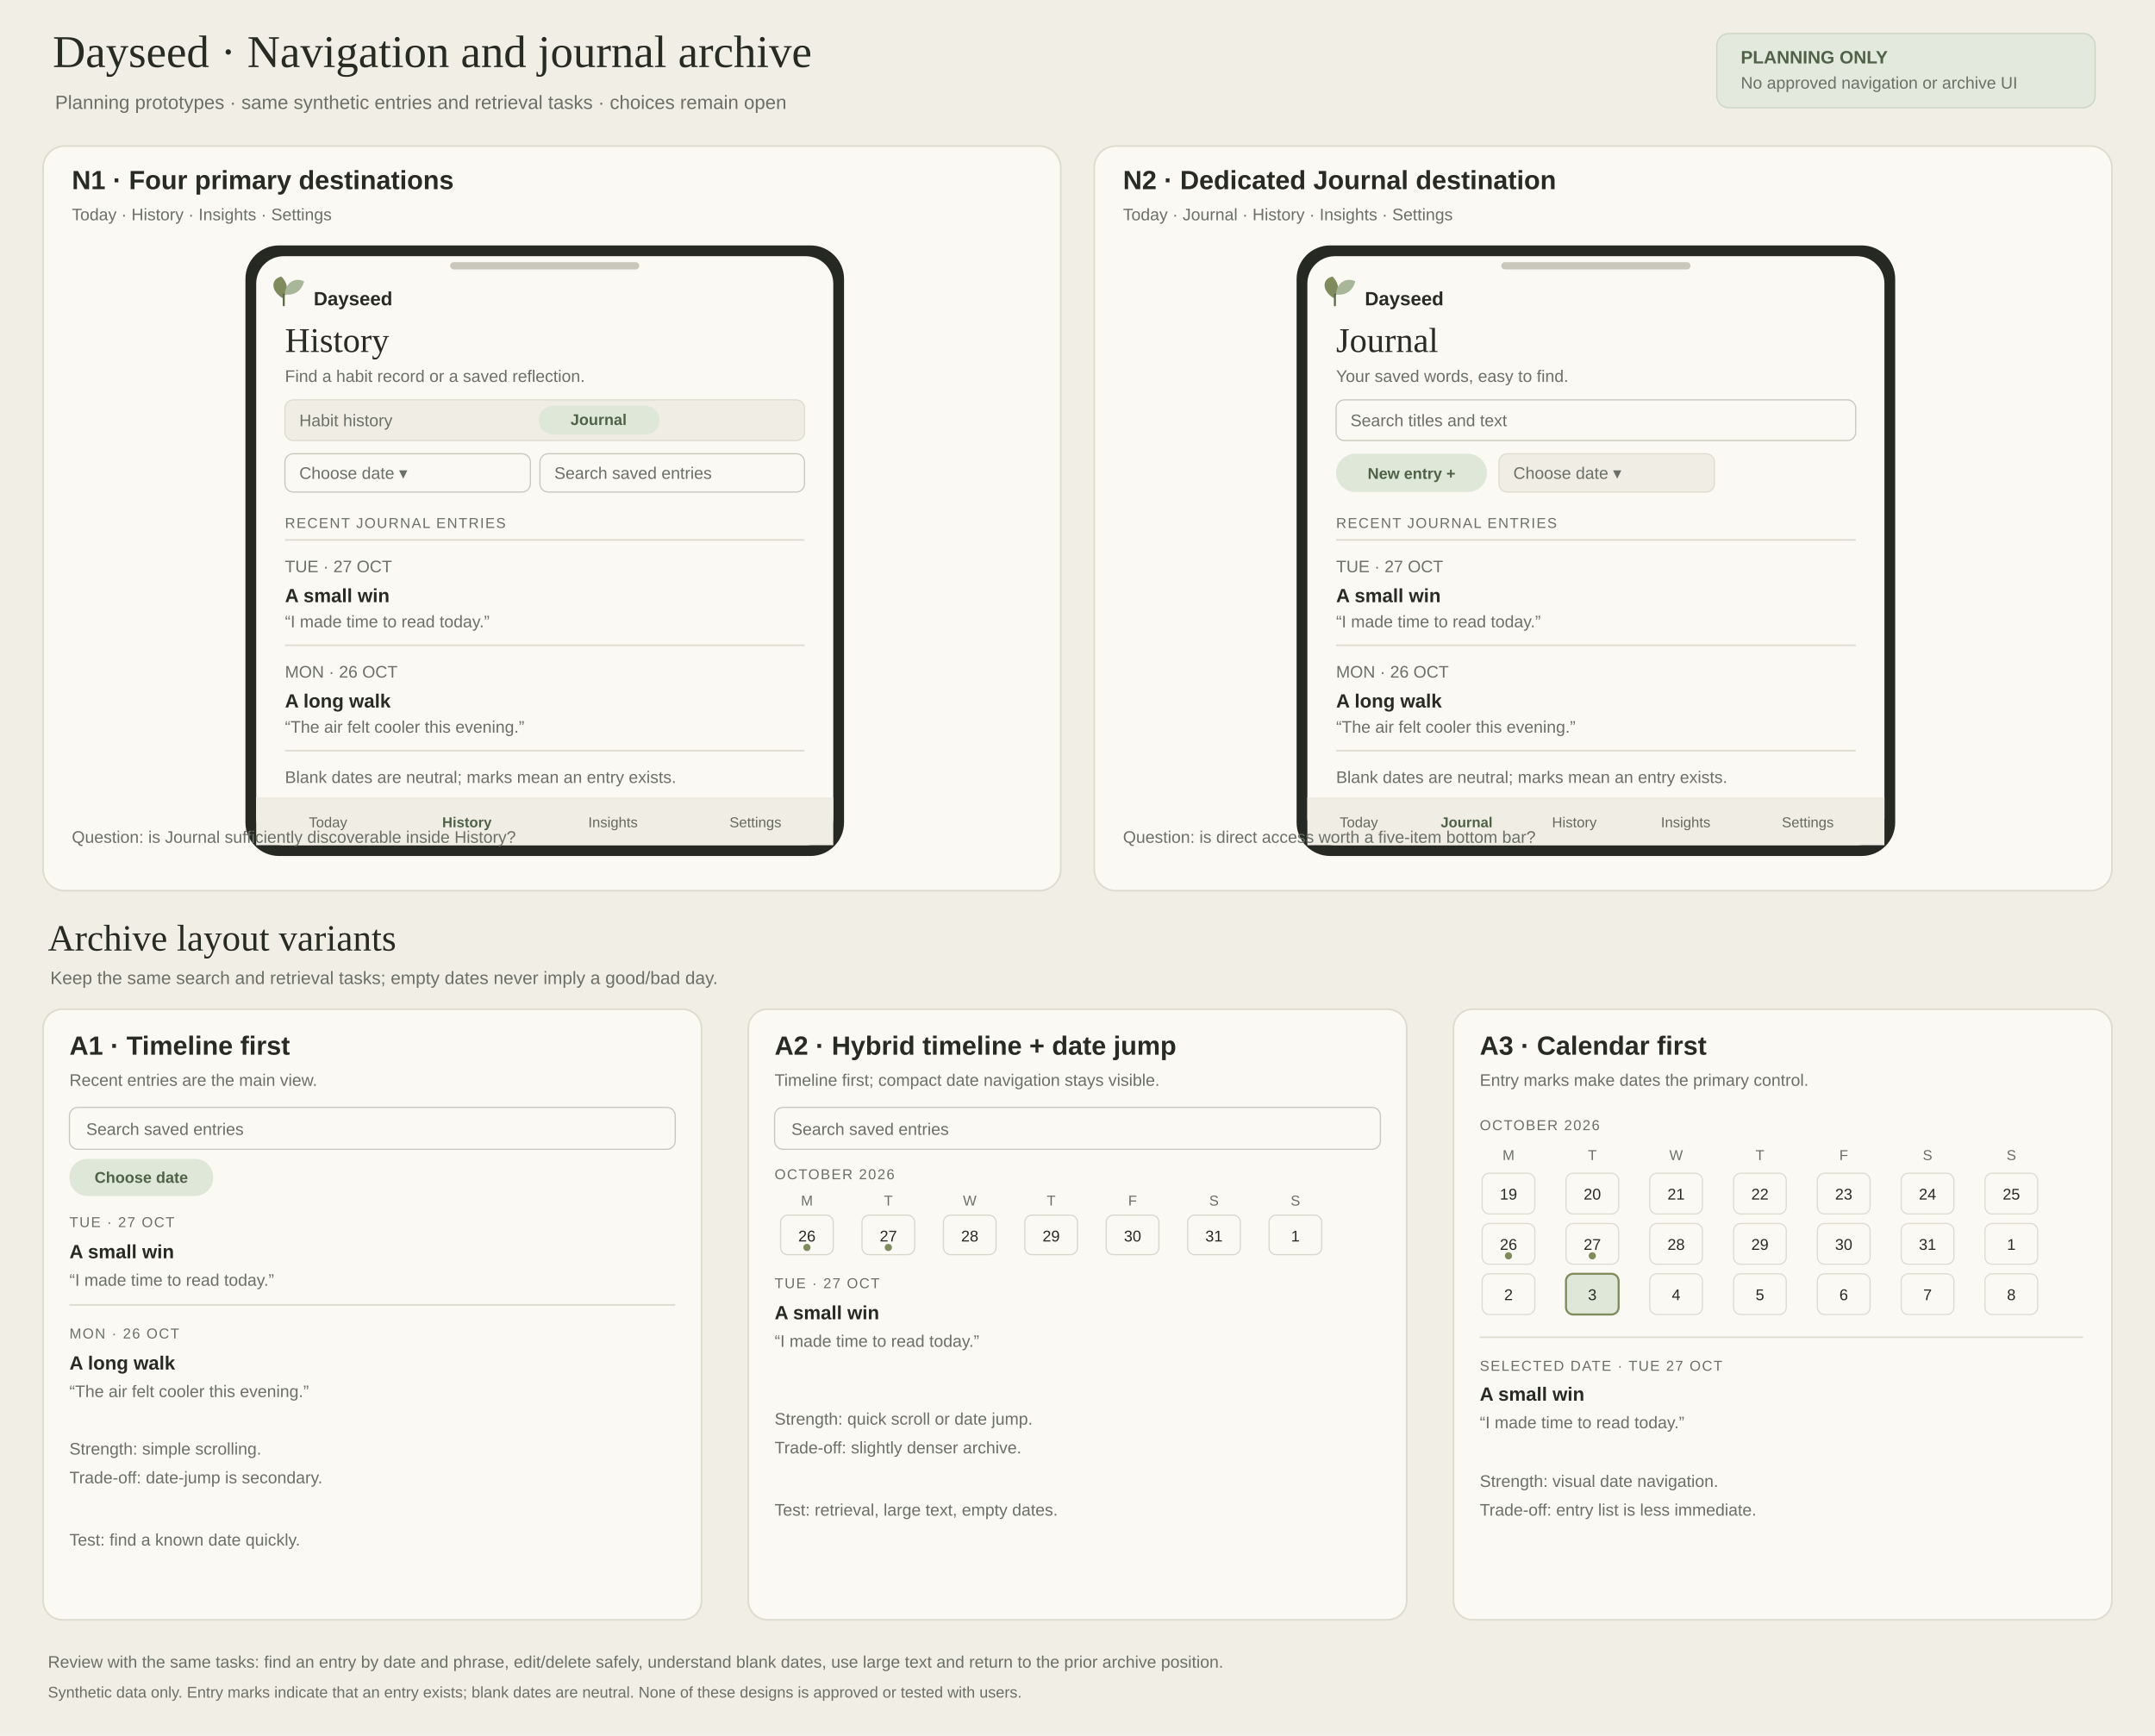
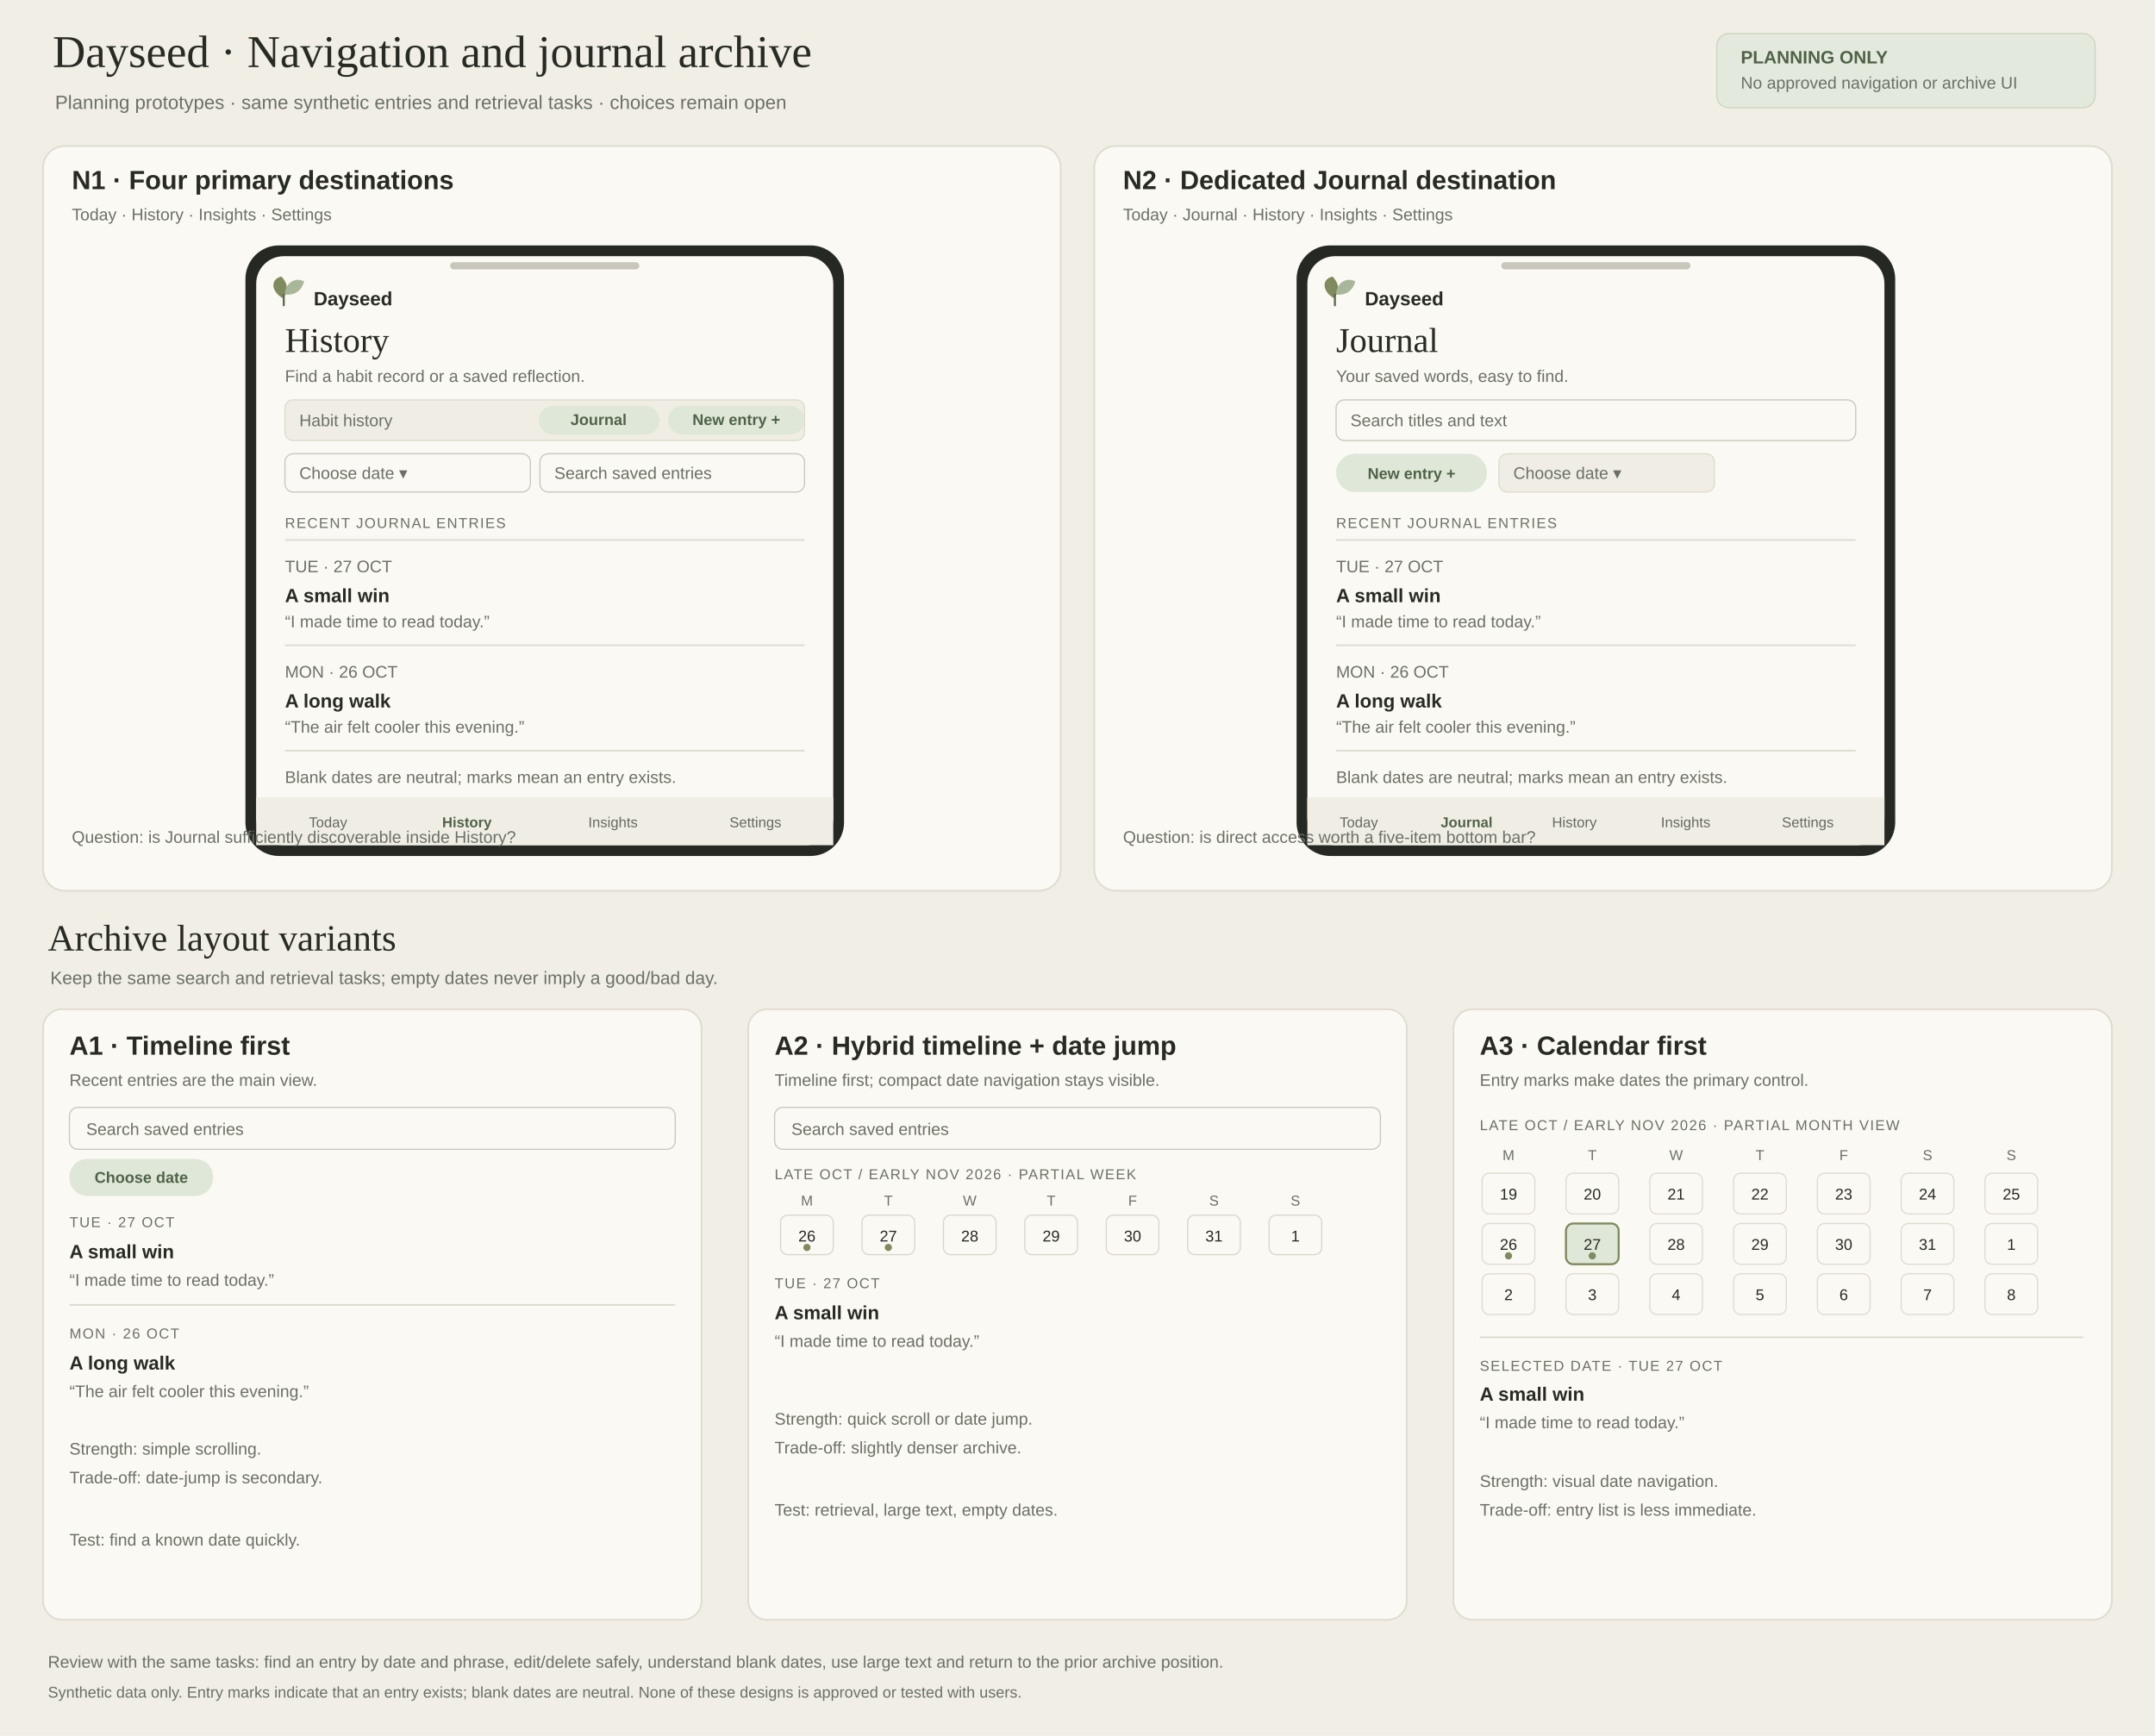
<svg xmlns="http://www.w3.org/2000/svg" width="1800" height="1450" viewBox="0 0 1800 1450" role="img" aria-labelledby="title desc">
  <defs>
    <style>
      .ink{fill:#282a24}.muted{fill:#6b7066}.soft{fill:#92948a}.paper{fill:#fbf9f3}.sage{fill:#e0e7d9}.sageInk{fill:#4f6248}.terra{fill:#b86f56}.rule{stroke:#dedbd0;stroke-width:1.4}.title{font-family:Georgia,'Times New Roman',serif;font-size:38px;fill:#282a24}.heading{font-family:Arial,sans-serif;font-size:22px;font-weight:700;fill:#282a24}.body{font-family:Arial,sans-serif;font-size:17px;fill:#282a24}.small{font-family:Arial,sans-serif;font-size:14px;fill:#6b7066}.micro{font-family:Arial,sans-serif;font-size:12px;fill:#6b7066;letter-spacing:1px}.nav{font-family:Arial,sans-serif;font-size:12px;fill:#65695e}.button{font-family:Arial,sans-serif;font-size:13px;font-weight:700;fill:#4f6248}.panel{fill:#fbf9f3;stroke:#dedbd0;stroke-width:1.4}
    </style>
    <g id="seed">
      <path d="M0 10 C-10 4 -10 -6 -1 -8 C5 -2 5 5 0 10Z" fill="#7f8a5d" />
      <path d="M2 7 C2 -2 10 -8 18 -4 C16 4 10 8 2 7Z" fill="#a8b79a" />
      <path d="M1 7 L1 16" stroke="#5d6b4b" stroke-width="1.7" stroke-linecap="round" />
    </g>
  </defs>
  <rect width="1800" height="1450" fill="#f1eee5" />
  <text x="44" y="56" class="title">Dayseed · Navigation and journal archive</text>
  <text x="46" y="91" class="small" style="font-size:16px">Planning prototypes · same synthetic entries and retrieval tasks · choices remain open</text>
  <rect x="1434" y="28" width="316" height="62" rx="10" fill="#e3e9dc" stroke="#cbd5c2" />
  <text x="1454" y="53" class="body" style="font-size:15px;font-weight:700;fill:#4f6248">PLANNING ONLY</text>
  <text x="1454" y="74" class="small">No approved navigation or archive UI</text>
  <rect x="36" y="122" width="850" height="622" rx="18" class="panel" />
  <text x="60" y="158" class="heading">N1 · Four primary destinations</text>
  <text x="60" y="184" class="small">Today · History · Insights · Settings</text>
  <rect x="205" y="205" width="500" height="510" rx="28" fill="#262923" />
  <rect x="214" y="214" width="482" height="492" rx="23" fill="#fbf9f3" />
  <rect x="376" y="219" width="158" height="6" rx="3" fill="#c9c6bb" />
  <use href="#seed" x="236" y="239" />
  <text x="262" y="255" class="body" style="font-size:16px;font-weight:700">Dayseed</text>
  <text x="238" y="294" class="title" style="font-size:29px">History</text>
  <text x="238" y="319" class="small">Find a habit record or a saved reflection.</text>
  <rect x="238" y="334" width="434" height="34" rx="7" fill="#f0eee4" stroke="#dedbd0" />
  <text x="250" y="356" class="small">Habit history</text>
  <rect x="450" y="339" width="101" height="24" rx="12" fill="#dfe7d8" />
  <text x="500" y="355" text-anchor="middle" class="button">Journal</text>
+   <rect x="558" y="339" width="114" height="24" rx="12" fill="#dfe7d8" />
+   <text x="615" y="355" text-anchor="middle" class="button">New entry +</text>
  <rect x="238" y="379" width="205" height="32" rx="7" fill="#fbf9f3" stroke="#c9c8bd" />
  <text x="250" y="400" class="small">Choose date ▾</text>
  <rect x="451" y="379" width="221" height="32" rx="7" fill="#fbf9f3" stroke="#c9c8bd" />
  <text x="463" y="400" class="small">Search saved entries</text>
  <text x="238" y="441" class="micro">RECENT JOURNAL ENTRIES</text>
  <line x1="238" y1="451" x2="672" y2="451" class="rule" />
  <text x="238" y="478" class="small">TUE · 27 OCT</text>
  <text x="238" y="503" class="body" style="font-size:16px;font-weight:700">A small win</text>
  <text x="238" y="524" class="small">“I made time to read today.”</text>
  <line x1="238" y1="539" x2="672" y2="539" class="rule" />
  <text x="238" y="566" class="small">MON · 26 OCT</text>
  <text x="238" y="591" class="body" style="font-size:16px;font-weight:700">A long walk</text>
  <text x="238" y="612" class="small">“The air felt cooler this evening.”</text>
  <line x1="238" y1="627" x2="672" y2="627" class="rule" />
  <text x="238" y="654" class="small">Blank dates are neutral; marks mean an entry exists.</text>
  <rect x="214" y="666" width="482" height="40" fill="#f0eee4" />
  <text x="274" y="691" text-anchor="middle" class="nav">Today</text>
  <text x="390" y="691" text-anchor="middle" class="nav" style="font-weight:700;fill:#4f6248">History</text>
  <text x="512" y="691" text-anchor="middle" class="nav">Insights</text>
  <text x="631" y="691" text-anchor="middle" class="nav">Settings</text>
  <text x="60" y="704" class="small">Question: is Journal sufficiently discoverable inside History?</text>
  <rect x="914" y="122" width="850" height="622" rx="18" class="panel" />
  <text x="938" y="158" class="heading">N2 · Dedicated Journal destination</text>
  <text x="938" y="184" class="small">Today · Journal · History · Insights · Settings</text>
  <rect x="1083" y="205" width="500" height="510" rx="28" fill="#262923" />
  <rect x="1092" y="214" width="482" height="492" rx="23" fill="#fbf9f3" />
  <rect x="1254" y="219" width="158" height="6" rx="3" fill="#c9c6bb" />
  <use href="#seed" x="1114" y="239" />
  <text x="1140" y="255" class="body" style="font-size:16px;font-weight:700">Dayseed</text>
  <text x="1116" y="294" class="title" style="font-size:29px">Journal</text>
  <text x="1116" y="319" class="small">Your saved words, easy to find.</text>
  <rect x="1116" y="334" width="434" height="34" rx="7" fill="#fbf9f3" stroke="#c9c8bd" />
  <text x="1128" y="356" class="small">Search titles and text</text>
  <rect x="1116" y="379" width="126" height="32" rx="16" fill="#dfe7d8" />
  <text x="1179" y="400" text-anchor="middle" class="button">New entry +</text>
  <rect x="1252" y="379" width="180" height="32" rx="7" fill="#f0eee4" stroke="#dedbd0" />
  <text x="1264" y="400" class="small">Choose date ▾</text>
  <text x="1116" y="441" class="micro">RECENT JOURNAL ENTRIES</text>
  <line x1="1116" y1="451" x2="1550" y2="451" class="rule" />
  <text x="1116" y="478" class="small">TUE · 27 OCT</text>
  <text x="1116" y="503" class="body" style="font-size:16px;font-weight:700">A small win</text>
  <text x="1116" y="524" class="small">“I made time to read today.”</text>
  <line x1="1116" y1="539" x2="1550" y2="539" class="rule" />
  <text x="1116" y="566" class="small">MON · 26 OCT</text>
  <text x="1116" y="591" class="body" style="font-size:16px;font-weight:700">A long walk</text>
  <text x="1116" y="612" class="small">“The air felt cooler this evening.”</text>
  <line x1="1116" y1="627" x2="1550" y2="627" class="rule" />
  <text x="1116" y="654" class="small">Blank dates are neutral; marks mean an entry exists.</text>
  <rect x="1092" y="666" width="482" height="40" fill="#f0eee4" />
  <text x="1135" y="691" text-anchor="middle" class="nav">Today</text>
  <text x="1225" y="691" text-anchor="middle" class="nav" style="font-weight:700;fill:#4f6248">Journal</text>
  <text x="1315" y="691" text-anchor="middle" class="nav">History</text>
  <text x="1408" y="691" text-anchor="middle" class="nav">Insights</text>
  <text x="1510" y="691" text-anchor="middle" class="nav">Settings</text>
  <text x="938" y="704" class="small">Question: is direct access worth a five-item bottom bar?</text>
  <text x="40" y="794" class="title" style="font-size:31px">Archive layout variants</text>
  <text x="42" y="822" class="small" style="font-size:15px">Keep the same search and retrieval tasks; empty dates never imply a good/bad day.</text>
  <rect x="36" y="843" width="550" height="510" rx="16" class="panel" />
  <text x="58" y="881" class="heading">A1 · Timeline first</text>
  <text x="58" y="907" class="small">Recent entries are the main view.</text>
  <rect x="58" y="925" width="506" height="35" rx="7" fill="#fbf9f3" stroke="#c9c8bd" />
  <text x="72" y="948" class="small">Search saved entries</text>
  <rect x="58" y="968" width="120" height="31" rx="15" fill="#dfe7d8" />
  <text x="118" y="988" text-anchor="middle" class="button">Choose date</text>
  <text x="58" y="1025" class="micro">TUE · 27 OCT</text>
  <text x="58" y="1051" class="body" style="font-size:16px;font-weight:700">A small win</text>
  <text x="58" y="1074" class="small">“I made time to read today.”</text>
  <line x1="58" y1="1090" x2="564" y2="1090" class="rule" />
  <text x="58" y="1118" class="micro">MON · 26 OCT</text>
  <text x="58" y="1144" class="body" style="font-size:16px;font-weight:700">A long walk</text>
  <text x="58" y="1167" class="small">“The air felt cooler this evening.”</text>
  <text x="58" y="1215" class="small">Strength: simple scrolling.</text>
  <text x="58" y="1239" class="small">Trade-off: date-jump is secondary.</text>
  <text x="58" y="1291" class="small">Test: find a known date quickly.</text>
  <rect x="625" y="843" width="550" height="510" rx="16" class="panel" />
  <text x="647" y="881" class="heading">A2 · Hybrid timeline + date jump</text>
  <text x="647" y="907" class="small">Timeline first; compact date navigation stays visible.</text>
  <rect x="647" y="925" width="506" height="35" rx="7" fill="#fbf9f3" stroke="#c9c8bd" />
  <text x="661" y="948" class="small">Search saved entries</text>
-   <text x="647" y="985" class="micro">OCTOBER 2026</text>
+   <text x="647" y="985" class="micro">LATE OCT / EARLY NOV 2026 · PARTIAL WEEK</text>
  <g fill="#6b7066" font-family="Arial,sans-serif" font-size="12" text-anchor="middle">
    <text x="674" y="1007">M</text>
    <text x="742" y="1007">T</text>
    <text x="810" y="1007">W</text>
    <text x="878" y="1007">T</text>
    <text x="946" y="1007">F</text>
    <text x="1014" y="1007">S</text>
    <text x="1082" y="1007">S</text>
  </g>
  <g fill="none" stroke="#d9d7cc">
    <rect x="652" y="1015" width="44" height="33" rx="6" />
    <rect x="720" y="1015" width="44" height="33" rx="6" />
    <rect x="788" y="1015" width="44" height="33" rx="6" />
    <rect x="856" y="1015" width="44" height="33" rx="6" />
    <rect x="924" y="1015" width="44" height="33" rx="6" />
    <rect x="992" y="1015" width="44" height="33" rx="6" />
    <rect x="1060" y="1015" width="44" height="33" rx="6" />
  </g>
  <g fill="#282a24" font-family="Arial,sans-serif" font-size="13" text-anchor="middle">
    <text x="674" y="1037">26</text>
    <text x="742" y="1037">27</text>
    <text x="810" y="1037">28</text>
    <text x="878" y="1037">29</text>
    <text x="946" y="1037">30</text>
    <text x="1014" y="1037">31</text>
    <text x="1082" y="1037">1</text>
  </g>
  <circle cx="742" cy="1042" r="3" fill="#7f8a5d" />
  <circle cx="674" cy="1042" r="3" fill="#7f8a5d" />
  <text x="647" y="1076" class="micro">TUE · 27 OCT</text>
  <text x="647" y="1102" class="body" style="font-size:16px;font-weight:700">A small win</text>
  <text x="647" y="1125" class="small">“I made time to read today.”</text>
  <text x="647" y="1190" class="small">Strength: quick scroll or date jump.</text>
  <text x="647" y="1214" class="small">Trade-off: slightly denser archive.</text>
  <text x="647" y="1266" class="small">Test: retrieval, large text, empty dates.</text>
  <rect x="1214" y="843" width="550" height="510" rx="16" class="panel" />
  <text x="1236" y="881" class="heading">A3 · Calendar first</text>
  <text x="1236" y="907" class="small">Entry marks make dates the primary control.</text>
-   <text x="1236" y="944" class="micro">OCTOBER 2026</text>
+   <text x="1236" y="944" class="micro">LATE OCT / EARLY NOV 2026 · PARTIAL MONTH VIEW</text>
  <g fill="#6b7066" font-family="Arial,sans-serif" font-size="12" text-anchor="middle">
    <text x="1260" y="969">M</text>
    <text x="1330" y="969">T</text>
    <text x="1400" y="969">W</text>
    <text x="1470" y="969">T</text>
    <text x="1540" y="969">F</text>
    <text x="1610" y="969">S</text>
    <text x="1680" y="969">S</text>
  </g>
  <g fill="none" stroke="#dedbd0">
    <rect x="1238" y="980" width="44" height="34" rx="6" />
    <rect x="1308" y="980" width="44" height="34" rx="6" />
    <rect x="1378" y="980" width="44" height="34" rx="6" />
    <rect x="1448" y="980" width="44" height="34" rx="6" />
    <rect x="1518" y="980" width="44" height="34" rx="6" />
    <rect x="1588" y="980" width="44" height="34" rx="6" />
    <rect x="1658" y="980" width="44" height="34" rx="6" />
    <rect x="1238" y="1022" width="44" height="34" rx="6" />
    <rect x="1308" y="1022" width="44" height="34" rx="6" />
    <rect x="1378" y="1022" width="44" height="34" rx="6" />
    <rect x="1448" y="1022" width="44" height="34" rx="6" />
    <rect x="1518" y="1022" width="44" height="34" rx="6" />
    <rect x="1588" y="1022" width="44" height="34" rx="6" />
    <rect x="1658" y="1022" width="44" height="34" rx="6" />
    <rect x="1238" y="1064" width="44" height="34" rx="6" />
    <rect x="1308" y="1064" width="44" height="34" rx="6" />
    <rect x="1378" y="1064" width="44" height="34" rx="6" />
    <rect x="1448" y="1064" width="44" height="34" rx="6" />
    <rect x="1518" y="1064" width="44" height="34" rx="6" />
    <rect x="1588" y="1064" width="44" height="34" rx="6" />
    <rect x="1658" y="1064" width="44" height="34" rx="6" />
  </g>
-   <rect x="1308" y="1064" width="44" height="34" rx="6" fill="#dfe7d8" stroke="#7f8a5d" stroke-width="1.7" />
+   <rect x="1308" y="1022" width="44" height="34" rx="6" fill="#dfe7d8" stroke="#7f8a5d" stroke-width="1.7" />
  <g fill="#282a24" font-family="Arial,sans-serif" font-size="13" text-anchor="middle">
    <text x="1260" y="1002">19</text>
    <text x="1330" y="1002">20</text>
    <text x="1400" y="1002">21</text>
    <text x="1470" y="1002">22</text>
    <text x="1540" y="1002">23</text>
    <text x="1610" y="1002">24</text>
    <text x="1680" y="1002">25</text>
    <text x="1260" y="1044">26</text>
    <text x="1330" y="1044">27</text>
    <text x="1400" y="1044">28</text>
    <text x="1470" y="1044">29</text>
    <text x="1540" y="1044">30</text>
    <text x="1610" y="1044">31</text>
    <text x="1680" y="1044">1</text>
    <text x="1260" y="1086">2</text>
    <text x="1330" y="1086">3</text>
    <text x="1400" y="1086">4</text>
    <text x="1470" y="1086">5</text>
    <text x="1540" y="1086">6</text>
    <text x="1610" y="1086">7</text>
    <text x="1680" y="1086">8</text>
  </g>
  <circle cx="1330" cy="1049" r="3" fill="#7f8a5d" />
  <circle cx="1260" cy="1049" r="3" fill="#7f8a5d" />
  <line x1="1236" y1="1117" x2="1740" y2="1117" class="rule" />
  <text x="1236" y="1145" class="micro">SELECTED DATE · TUE 27 OCT</text>
  <text x="1236" y="1170" class="body" style="font-size:16px;font-weight:700">A small win</text>
  <text x="1236" y="1193" class="small">“I made time to read today.”</text>
  <text x="1236" y="1242" class="small">Strength: visual date navigation.</text>
  <text x="1236" y="1266" class="small">Trade-off: entry list is less immediate.</text>
  <text x="40" y="1393" class="small" style="font-size:14px">Review with the same tasks: find an entry by date and phrase, edit/delete safely, understand blank dates, use large text and return to the prior archive position.</text>
  <text x="40" y="1418" class="small" style="font-size:13px">Synthetic data only. Entry marks indicate that an entry exists; blank dates are neutral. None of these designs is approved or tested with users.</text>
</svg>
